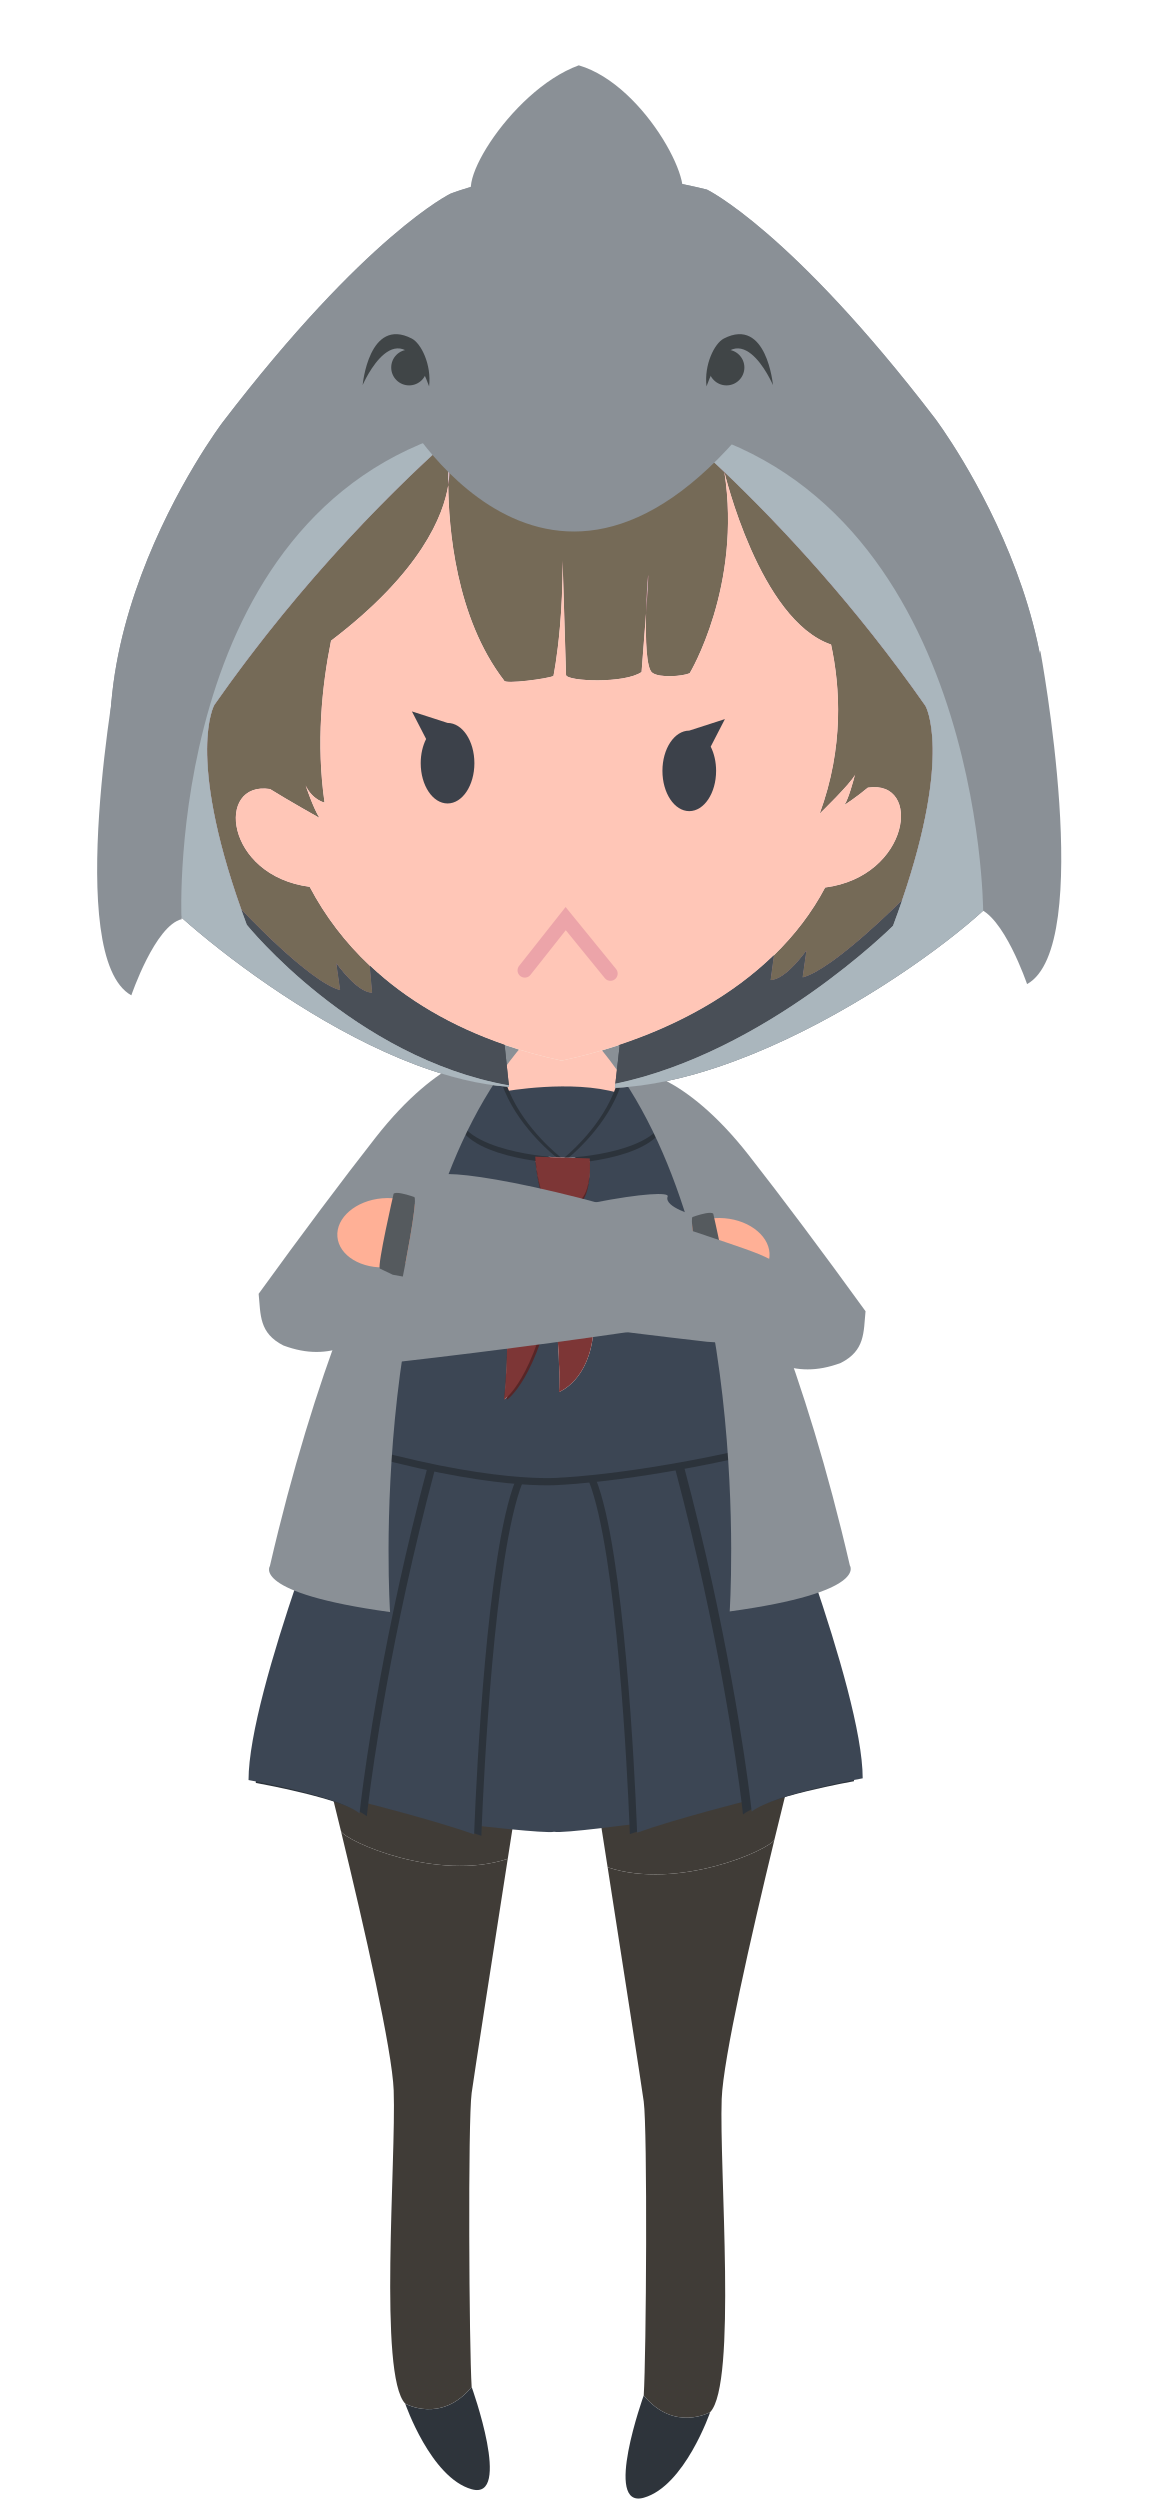
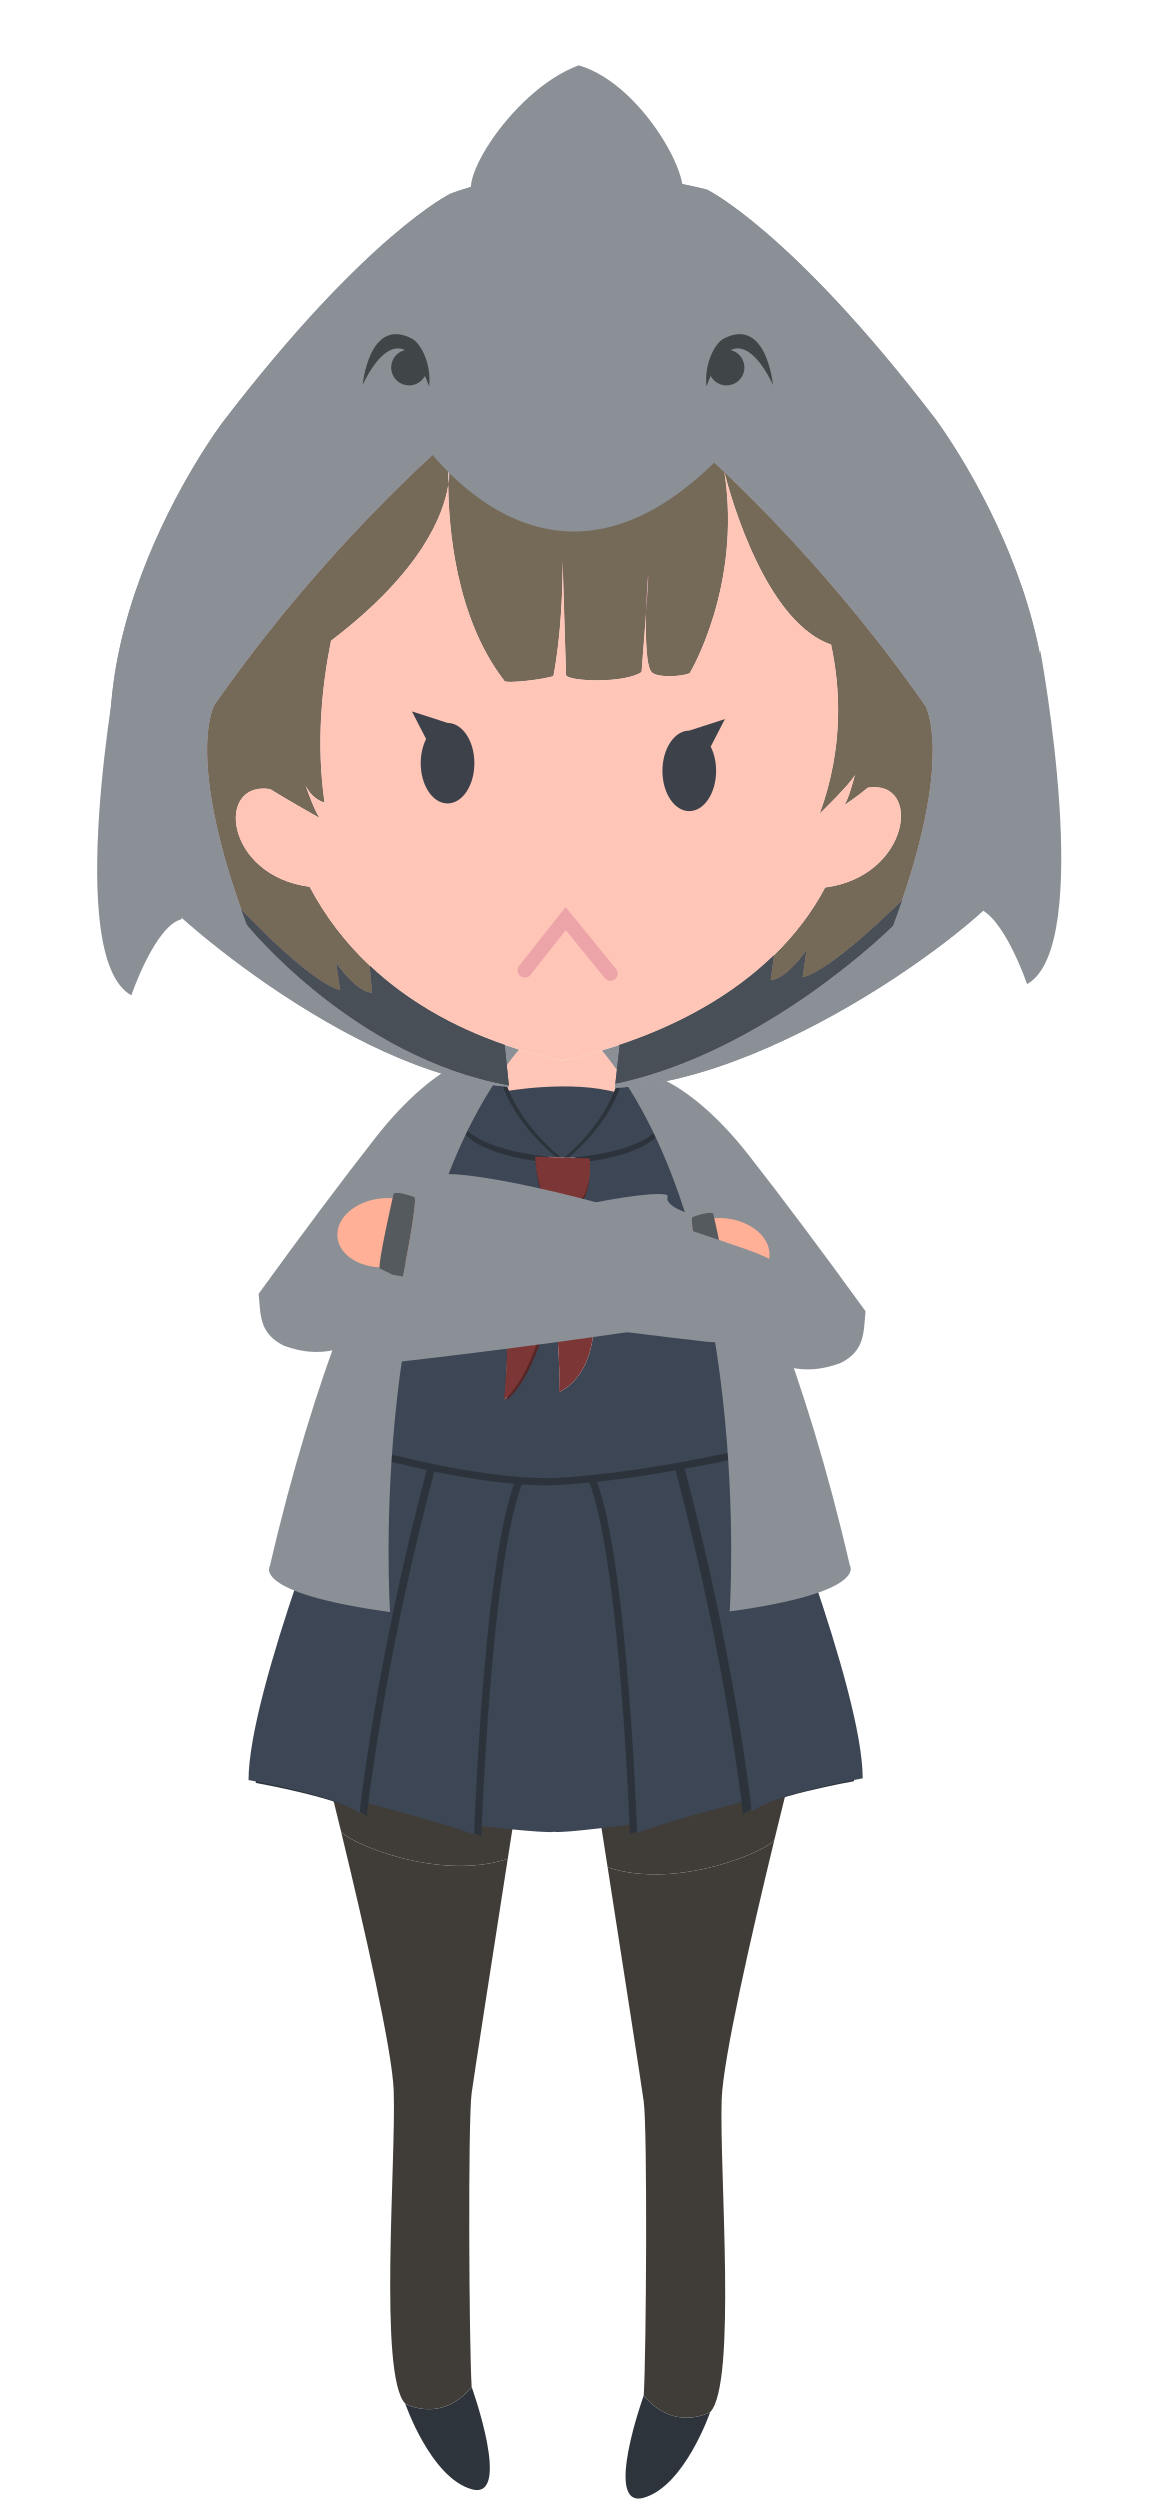
<svg xmlns="http://www.w3.org/2000/svg" xml:space="preserve" width="79.928mm" height="172.496mm" version="1.1" style="shape-rendering:geometricPrecision; text-rendering:geometricPrecision; image-rendering:optimizeQuality; fill-rule:evenodd; clip-rule:evenodd" viewBox="0 0 1009.52 2178.7">
  <defs>
    <style type="text/css">
   
    .str0 {stroke:#332C2B;stroke-width:2.53;stroke-miterlimit:22.926}
    .str1 {stroke:#ECA4A9;stroke-width:12.63;stroke-linecap:round;stroke-miterlimit:22.926}
    .fil18 {fill:none}
    .fil9 {fill:#ED84B1}
-     .fil0 {fill:#AAB6BD}
+     .fil0 {fill:#00000000}
    .fil10 {fill:#9499A1}
    .fil7 {fill:#7D3636}
    .fil1 {fill:#8A9096}
    .fil8 {fill:#572627}
    .fil16 {fill:#555A5E}
    .fil3 {fill:#403C37}
    .fil12 {fill:#494F57}
    .fil14 {fill:#404547}
    .fil17 {fill:#3C414A}
    .fil5 {fill:#3C4654}
    .fil4 {fill:#2E343B}
    .fil6 {fill:#2C333B}
    .fil13 {fill:#756A57}
    .fil15 {fill:#FFB096}
    .fil2 {fill:#FFC6B7}
    .fil11 {fill:#F7F1E4}
   
  </style>
  </defs>
  <g id="Layer_x0020_1">
+     <rect class="fil0" x="1.26" y="1.26" width="1006.99" height="2176.17" />
    <g id="_1585056195264">
      <path class="fil1" d="M754.3 1142.73c-1.81,18.35 -0.28,34.2 -21.58,45.04 -21.24,7.93 -38.03,6.66 -53.42,1.22 -18.77,-43.48 -38.29,-93.04 -57.56,-148.44 -57.15,-32.21 -69.54,-108.32 -69.54,-108.32 0,0 43.52,1.89 100.28,74.44 29.07,37.15 64.33,84.23 101.82,136.06z" />
      <path class="fil1" d="M225.4 1127.53c1.81,18.35 0.28,34.2 21.58,45.04 21.24,7.93 38.03,6.66 53.42,1.22 18.77,-43.48 38.29,-93.04 57.56,-148.44 57.15,-32.21 69.54,-108.32 69.54,-108.32 0,0 -43.52,1.89 -100.28,74.44 -29.07,37.15 -64.33,84.23 -101.82,136.06z" />
      <ellipse class="fil2" cx="489.68" cy="809.95" rx="84.66" ry="169.32" />
      <g>
        <path class="fil3" d="M442.49 1619.91c-61.37,20.34 -140.9,-15.23 -145.35,-24.08 20.5,84.68 44.67,190.94 45.95,225.94 2.23,61.27 -13.37,248.41 10.03,272.91 0,0 31.19,17.82 57.92,-14.48 -2.23,-34.53 -3.34,-231.7 0,-256.2 2.05,-15.06 18.82,-123.05 31.45,-204.09z" />
        <path class="fil4" d="M411.04 2080.21c-26.73,32.3 -57.92,14.48 -57.92,14.48 0,0 22.26,64.6 57.91,74.63 35.65,10.03 0.02,-89.11 0.02,-89.11z" />
        <path class="fil3" d="M529.54 1627.32c61.37,20.34 140.9,-15.23 145.35,-24.08 -20.5,84.68 -44.67,190.94 -45.95,225.94 -2.23,61.27 13.37,248.41 -10.03,272.91 0,0 -31.19,17.82 -57.92,-14.48 2.23,-34.53 3.34,-231.7 0,-256.2 -2.05,-15.06 -18.82,-123.05 -31.45,-204.09z" />
        <path class="fil4" d="M560.99 2087.61c26.73,32.3 57.92,14.48 57.92,14.48 0,0 -22.26,64.6 -57.91,74.63 -35.65,10.03 -0.02,-89.11 -0.02,-89.11z" />
        <g>
          <path class="fil3" d="M456.71 1528.81c-65.07,-271.06 -188.25,-47.9 -188.25,-47.9 0,0 13.2,50.96 28.5,114.14 0.06,0.26 0.13,0.53 0.19,0.79 4.45,8.85 83.98,44.42 145.35,24.08 7.92,-50.86 14.22,-91.1 14.22,-91.1z" />
          <path class="fil3" d="M515.32 1536.22c65.07,-271.06 188.25,-47.9 188.25,-47.9 0,0 -13.2,50.96 -28.5,114.14 -0.06,0.26 -0.13,0.53 -0.19,0.79 -4.45,8.85 -83.98,44.42 -145.35,24.08 -7.92,-50.86 -14.22,-91.1 -14.22,-91.1z" />
          <path class="fil5" d="M449.03 1290.78c-24.67,62.23 -33.84,258.36 -35.54,300.02 0,0 62.16,7.24 69.4,5.57 7.24,1.67 72.01,-7.08 72.01,-7.08 -1.7,-41.67 -10.87,-237.79 -35.54,-300.02l-70.34 1.5z" />
          <path class="fil6" d="M378.64 1280.77c-37.96,142.91 -53.67,256.98 -57.82,290.64 0,0 64.71,16.23 98.69,28.49 0,0 0.1,-2.78 0.3,-7.83 1.7,-41.67 10.87,-237.79 35.54,-300.02l-76.71 -11.28z" />
          <path class="fil5" d="M372.32 1279.5c-37.96,142.91 -53.67,256.98 -57.82,290.64 0,0 64.71,16.23 98.69,28.49 0,0 0.1,-2.78 0.3,-7.83 1.7,-41.67 10.87,-237.79 35.54,-300.02l-76.71 -11.28z" />
          <path class="fil6" d="M378.64 1282.03l-70.44 -17.54c0,0 -85.29,211.9 -85.29,289.32 0,0 76.68,13.4 96.74,29 0,0 0.37,-3.51 1.18,-10.13 4.14,-33.66 19.85,-147.73 57.82,-290.64z" />
          <path class="fil5" d="M372.32 1279.5l-70.44 -17.54c0,0 -85.29,211.9 -85.29,289.32 0,0 76.68,13.4 96.74,29 0,0 0.37,-3.51 1.18,-10.13 4.14,-33.66 19.85,-147.73 57.82,-290.64z" />
          <path class="fil6" d="M513.05 1290.54c24.67,62.23 33.84,258.36 35.54,300.02 0.2,5.05 0.3,7.83 0.3,7.83 33.97,-12.25 98.69,-28.49 98.69,-28.49 -4.14,-33.66 -19.85,-147.73 -57.82,-290.64l-76.71 11.28z" />
          <path class="fil5" d="M519.37 1289.28c24.67,62.23 33.84,258.36 35.54,300.02 0.2,5.05 0.3,7.83 0.3,7.83 33.97,-12.25 98.69,-28.49 98.69,-28.49 -4.14,-33.66 -19.85,-147.73 -57.82,-290.64l-76.71 11.28z" />
          <path class="fil6" d="M588.5 1280.53c37.96,142.91 53.67,256.98 57.82,290.64 0.82,6.63 1.18,10.13 1.18,10.13 20.05,-15.59 96.74,-29 96.74,-29 0,-77.42 -85.29,-289.32 -85.29,-289.32l-70.44 17.54z" />
          <path class="fil5" d="M596.08 1278c37.96,142.91 53.67,256.98 57.82,290.64 0.82,6.63 1.18,10.13 1.18,10.13 20.05,-15.59 96.74,-29 96.74,-29 0,-77.42 -85.29,-289.32 -85.29,-289.32l-70.44 17.54z" />
          <path class="fil6" d="M484.88 1014.9c0,0 -85.39,-4.33 -87.06,-41.65 -51.4,92.63 -103.84,275.03 -103.84,275.03 -0.56,13.37 4.45,13.93 4.45,13.93 130.06,38.45 190.35,31.8 190.35,31.8 0,0 73.38,-2.84 190.35,-31.8 0,0 5.01,-0.56 4.45,-13.93 0,0 -51.83,-180.29 -102.95,-273.42 -2.79,36.59 -85.15,40.38 -85.15,40.38l18.48 0.6c0,0 2.11,29.95 -9.59,37.28 10.34,55.45 16.11,70.2 12.77,113.3 -3.34,43.1 -30.08,53.05 -30.08,53.05 2.23,-16.58 -4.76,-96.19 -4.76,-96.19 -16.8,86.36 -43.14,102.87 -43.14,102.87 3.34,-25.69 3.34,-82.56 3.34,-82.56 -4.46,-64.21 34.02,-90.3 34.02,-90.3 0,0 -6.84,-5.14 -10.1,-39.01l18.46 0.6z" />
          <path class="fil5" d="M484.88 1008.58c0,0 -85.39,-4.33 -87.06,-41.65 -51.4,92.63 -103.84,275.03 -103.84,275.03 -0.56,13.37 4.45,13.93 4.45,13.93 130.06,38.45 190.35,31.8 190.35,31.8 0,0 73.38,-2.84 190.35,-31.8 0,0 5.01,-0.56 4.45,-13.93 0,0 -51.83,-180.29 -102.95,-273.42 -2.79,36.59 -85.15,40.38 -85.15,40.38l18.48 0.6c0,0 2.11,29.95 -9.59,37.28 10.34,55.45 16.11,70.2 12.77,113.3 -3.34,43.1 -30.08,53.05 -30.08,53.05 2.23,-16.58 -4.76,-96.19 -4.76,-96.19 -16.8,86.36 -43.14,102.87 -43.14,102.87 3.34,-25.69 3.34,-82.56 3.34,-82.56 -4.46,-64.21 34.02,-90.3 34.02,-90.3 0,0 -6.84,-5.14 -10.1,-39.01l18.46 0.6z" />
          <path class="fil5" d="M439.92 951.1c14.11,33.62 44.96,57.49 44.96,57.49l10.6 0.34c0,0 29.34,-23.31 43.08,-56.48 -40.26,-11.91 -98.64,-1.35 -98.64,-1.35z" />
          <path class="fil6" d="M534.77 952.45c-13.73,33.16 -43.08,56.48 -43.08,56.48 0,0 82.36,-3.79 85.15,-40.38 -11.98,-21.83 -23.93,-38.87 -35.16,-47.67 -0.18,11.15 -2.87,21.79 -6.92,31.57z" />
          <path class="fil6" d="M488.67 1008.58c0,0 -30.86,-23.86 -44.96,-57.49 -4.04,-9.63 -6.7,-20.05 -6.88,-30.95 -11.23,8.36 -23.2,25.12 -35.22,46.79 1.67,37.32 87.06,41.65 87.06,41.65z" />
          <path class="fil6" d="M538.56 957.5c-13.73,33.16 -43.08,56.48 -43.08,56.48 0,0 82.36,-3.79 85.15,-40.38 -11.98,-21.83 -23.93,-38.87 -35.16,-47.67 -0.18,11.15 -2.87,21.79 -6.92,31.57z" />
          <path class="fil5" d="M538.56 952.45c-13.73,33.16 -43.08,56.48 -43.08,56.48 0,0 82.36,-3.79 85.15,-40.38 -11.98,-21.83 -23.93,-38.87 -35.16,-47.67 -0.18,11.15 -2.87,21.79 -6.92,31.57z" />
          <path class="fil6" d="M484.88 1013.63c0,0 -30.86,-23.86 -44.96,-57.49 -4.04,-9.63 -6.7,-20.05 -6.88,-30.95 -11.23,8.36 -23.2,25.12 -35.22,46.79 1.67,37.32 87.06,41.65 87.06,41.65z" />
          <path class="fil5" d="M484.88 1008.58c0,0 -30.86,-23.86 -44.96,-57.49 -4.04,-9.63 -6.7,-20.05 -6.88,-30.95 -11.23,8.36 -23.2,25.12 -35.22,46.79 1.67,37.32 87.06,41.65 87.06,41.65z" />
          <path class="fil7" d="M491.84 1046.89c-2.41,27.36 -5.73,50.52 -9.53,70.08 0,0 6.99,79.61 4.76,96.19 0,0 26.73,-9.95 30.08,-53.05 3.34,-43.11 -2.43,-57.86 -12.77,-113.3l-12.53 0.08z" />
          <path class="fil8" d="M479.05 1046.99c0,0 -38.47,26.08 -34.02,90.3 0,0 0,56.87 -3.34,82.56 0,0 26.34,-16.51 43.14,-102.87 3.81,-19.57 7.12,-42.72 9.53,-70.08l-15.32 0.1z" />
          <path class="fil7" d="M476.52 1046.99c0,0 -38.47,26.08 -34.02,90.3 0,0 0,56.87 -3.34,82.56 0,0 26.34,-16.51 43.14,-102.87 3.81,-19.57 7.12,-42.72 9.53,-70.08l-15.32 0.1z" />
          <path class="fil8" d="M466.42 1010.51c3.26,33.86 10.1,39.01 10.1,39.01l15.32 -0.1 12.53 -0.08c11.7,-7.33 9.59,-37.28 9.59,-37.28l-18.48 -0.6 -10.6 -0.34 -18.46 -0.6z" />
          <path class="fil7" d="M466.42 1007.98c3.26,33.86 10.1,39.01 10.1,39.01l15.32 -0.1 12.53 -0.08c11.7,-7.33 9.59,-37.28 9.59,-37.28l-18.48 -0.6 -10.6 -0.34 -18.46 -0.6z" />
        </g>
        <g>
          <path class="fil1" d="M339.92 1404.88c0,0 -22.28,-335.29 116.96,-495.7l-24.51 2.23c0,0 -119.19,115.85 -197.17,453.37 0,0 -16.71,23.39 104.71,40.1z" />
          <path class="fil1" d="M518.95 908.64c139.24,160.41 116.96,495.7 116.96,495.7 121.42,-16.71 104.71,-40.1 104.71,-40.1 -77.98,-337.52 -197.17,-453.37 -197.17,-453.37l-24.51 -2.23z" />
        </g>
      </g>
      <g>
        <path class="fil9" d="M745.06 675.21c0.19,-0.74 0.29,-1.16 0.29,-1.16 0.02,0.29 -0.08,0.68 -0.29,1.16zm-182.04 -140.76c0.75,-31.34 3.93,-55.44 0,0zm-172.39 -111.67c-0.11,-12.4 0.44,-19.9 0.44,-19.9 0,0 1.59,7.14 -0.44,19.9zm99.64 65.88c0,0 2.92,93.26 3.03,99.62 1.02,5.57 51.13,7.63 65.81,-2.65 1.75,-21.77 3.01,-38.54 3.91,-51.18 -0.54,22.33 0.16,48.34 5.52,51.86 6.02,4.6 26.02,3.18 32.52,0.38 0,0 45.62,-75.7 30.19,-175.44 0,0 30.53,129.09 93.01,150.47 7.97,36.88 11.34,89.49 -9.93,147.37 0,0 27.56,-26.69 30.73,-33.86 -1.16,4.51 -5.51,20.87 -9.15,26.31 0,0 10.71,-6.96 20.4,-15.12 47.8,-7.34 36.88,77.35 -37.22,87.06 -11.45,21.73 -26.57,41.43 -44.66,59.02l-2.93 21.66c13.37,0 31.19,-25.62 31.19,-25.62l-3.34 23.39c26.73,-6.68 86.83,-67.36 86.83,-67.36 43.93,-128.63 20.35,-169.39 20.35,-169.39 -60.95,-87.17 -125.05,-155.94 -175.27,-203.92 -54.57,-52.13 -92.76,-79.72 -92.76,-79.72 0,0 -24.08,-6.95 -44.16,-9.14 -20.08,2.19 -39.51,8.25 -39.51,8.25 0,0 -140.87,101.77 -268.03,283.64 0,0 -24.67,42.65 23.47,178.35 0,0 59.49,63.66 86.23,70.34l-3.34 -23.39c0,0 17.82,25.62 31.19,25.62l-2.08 -23.62c-21.21,-20 -38.82,-42.97 -52.39,-68.72 -74.07,-9.71 -82.3,-92.51 -34.56,-85.23 15.93,9.93 43.1,25.18 43.1,25.18 -5.66,-8.98 -12.05,-28.29 -12.05,-28.29 5.92,12.65 16.47,14.92 16.47,14.92 -7.4,-51.44 -2.4,-101.18 5.65,-141.06 78.78,-59.96 98.01,-109.5 102.15,-135.58 0.33,36.47 6.35,115.32 48.74,170.32 0.24,3.38 38.41,-1.65 42.93,-4.04 0,0 3.35,-16 5.71,-43.37 1.34,-15.6 2.37,-34.9 2.26,-57.03z" />
        <path class="fil10" d="M631.25 411.24c50.23,47.98 114.33,116.75 175.27,203.92 0,0 23.58,40.76 -20.35,169.39 -2.44,7.14 -5.09,14.56 -7.96,22.25 0,0 -110.19,110.14 -241.95,137.64l-0.4 3.56c153.24,-6.64 350.66,-167.02 344.7,-183.87 100.46,-179.16 -65.54,-399.22 -65.54,-399.22 -125.72,-164.35 -198.94,-199.69 -198.94,-199.69 0,0 -57.05,-14.61 -117.18,-17.7 -60.13,3.09 -106.27,21.25 -106.27,21.25 0,0 -73.22,35.34 -198.94,199.69 0,0 -166,220.06 -65.54,399.22 0.89,12.53 176.1,169.92 315.45,179.4 0,0 0,0 -0.13,-1.22 -134.92,-23.91 -228.37,-139.94 -228.37,-139.94 -1.69,-4.52 -3.3,-8.95 -4.84,-13.28 -48.14,-135.7 -23.47,-178.35 -23.47,-178.35 127.16,-181.87 268.03,-283.64 268.03,-283.64 0,0 19.43,-6.06 39.51,-8.25 20.08,2.19 44.16,9.14 44.16,9.14 0,0 38.2,27.59 92.76,79.72z" />
        <path class="fil11" d="M601.06 586.69c-6.5,2.81 -26.5,4.22 -32.52,-0.38 -5.37,-3.52 -6.06,-29.52 -5.52,-51.86 -0.89,12.64 -2.16,29.42 -3.91,51.18 -14.68,10.27 -64.79,8.22 -65.81,2.65 -0.11,-6.36 -3.03,-99.62 -3.03,-99.62 0.11,22.13 -0.91,41.42 -2.26,57.03 -2.36,27.37 -5.71,43.37 -5.71,43.37 -4.52,2.39 -42.69,7.43 -42.93,4.04 -42.4,-55 -48.42,-133.85 -48.74,-170.32 -4.14,26.08 -23.38,75.62 -102.15,135.58 -8.05,39.88 -13.05,89.61 -5.65,141.06 0,0 -10.55,-2.27 -16.47,-14.92 0,0 6.39,19.31 12.05,28.29 0,0 -27.17,-15.25 -43.1,-25.18 -47.75,-7.28 -39.52,75.52 34.56,85.23 13.57,25.75 31.18,48.73 52.39,68.72 31.65,29.84 71.3,53.05 117.49,68.99 15.81,5.46 32.39,10.06 49.68,13.78 16.9,-3.64 33.41,-8.1 49.37,-13.37 53.04,-17.51 100.07,-43.9 135.64,-78.49 18.09,-17.59 33.21,-37.29 44.66,-59.02 74.1,-9.71 85.02,-94.4 37.22,-87.06 -9.69,8.17 -20.4,15.12 -20.4,15.12 3.64,-5.44 8,-21.8 9.15,-26.31 -3.17,7.18 -30.73,33.86 -30.73,33.86 21.27,-57.88 17.9,-110.48 9.93,-147.37 -62.49,-21.37 -93.01,-150.47 -93.01,-150.47 15.44,99.75 -30.19,175.44 -30.19,175.44z" />
        <path class="fil12" d="M439.74 910.56c-46.19,-15.93 -85.84,-39.15 -117.49,-68.99l2.08 23.62c-13.37,0 -31.19,-25.62 -31.19,-25.62l3.34 23.39c-26.73,-6.68 -86.23,-70.34 -86.23,-70.34 1.54,4.33 3.15,8.76 4.84,13.28 0,0 93.46,116.03 228.37,139.94 -0.27,-2.57 -1.11,-10.54 -3.72,-35.29z" />
        <path class="fil12" d="M674.43 832.48c-35.57,34.59 -82.6,60.98 -135.64,78.49l1.26 0 -3.78 33.47c131.75,-27.5 241.95,-137.64 241.95,-137.64 2.87,-7.69 5.52,-15.1 7.96,-22.25 0,0 -60.09,60.67 -86.83,67.36l3.34 -23.39c0,0 -17.82,25.62 -31.19,25.62l2.93 -21.66z" />
        <path class="fil13" d="M745.06 675.21c0.19,-0.74 0.29,-1.16 0.29,-1.16 0.02,0.29 -0.08,0.68 -0.29,1.16zm-182.04 -140.76c0.75,-31.34 3.93,-55.44 0,0zm-172.39 -111.67c-0.11,-12.4 0.44,-19.9 0.44,-19.9 0,0 1.59,7.14 -0.44,19.9zm99.64 65.88c0,0 2.92,93.26 3.03,99.62 1.02,5.57 51.13,7.63 65.81,-2.65 1.75,-21.77 3.01,-38.54 3.91,-51.18 -0.54,22.33 0.16,48.34 5.52,51.86 6.02,4.6 26.02,3.18 32.52,0.38 0,0 45.62,-75.7 30.19,-175.44 0,0 30.53,129.09 93.01,150.47 7.97,36.88 11.34,89.49 -9.93,147.37 0,0 27.56,-26.69 30.73,-33.86 -1.16,4.51 -5.51,20.87 -9.15,26.31 0,0 10.71,-6.96 20.4,-15.12 47.8,-7.34 36.88,77.35 -37.22,87.06 -11.45,21.73 -26.57,41.43 -44.66,59.02l-2.93 21.66c13.37,0 31.19,-25.62 31.19,-25.62l-3.34 23.39c26.73,-6.68 86.83,-67.36 86.83,-67.36 43.93,-128.63 20.35,-169.39 20.35,-169.39 -60.95,-87.17 -125.05,-155.94 -175.27,-203.92 -54.57,-52.13 -92.76,-79.72 -92.76,-79.72 0,0 -24.08,-6.95 -44.16,-9.14 -20.08,2.19 -39.51,8.25 -39.51,8.25 0,0 -140.87,101.77 -268.03,283.64 0,0 -24.67,42.65 23.47,178.35 0,0 59.49,63.66 86.23,70.34l-3.34 -23.39c0,0 17.82,25.62 31.19,25.62l-2.08 -23.62c-21.21,-20 -38.82,-42.97 -52.39,-68.72 -74.07,-9.71 -82.3,-92.51 -34.56,-85.23 15.93,9.93 43.1,25.18 43.1,25.18 -5.66,-8.98 -12.05,-28.29 -12.05,-28.29 5.92,12.65 16.47,14.92 16.47,14.92 -7.4,-51.44 -2.4,-101.18 5.65,-141.06 78.78,-59.96 98.01,-109.5 102.15,-135.58 0.33,36.47 6.35,115.32 48.74,170.32 0.24,3.38 38.41,-1.65 42.93,-4.04 0,0 3.35,-16 5.71,-43.37 1.34,-15.6 2.37,-34.9 2.26,-57.03z" />
        <path class="fil1" d="M631.25 411.24c50.23,47.98 114.33,116.75 175.27,203.92 0,0 23.58,40.76 -20.35,169.39 -2.44,7.14 -5.09,14.56 -7.96,22.25 0,0 -110.19,110.14 -241.95,137.64l-0.4 3.56c153.24,-6.64 350.66,-167.02 344.7,-183.87 100.46,-179.16 -65.54,-399.22 -65.54,-399.22 -125.72,-164.35 -198.94,-199.69 -198.94,-199.69 0,0 -57.05,-14.61 -117.18,-17.7 -60.13,3.09 -106.27,21.25 -106.27,21.25 0,0 -73.22,35.34 -198.94,199.69 0,0 -166,220.06 -65.54,399.22 0.89,12.53 176.1,169.92 315.45,179.4 0,0 0,0 -0.13,-1.22 -134.92,-23.91 -228.37,-139.94 -228.37,-139.94 -1.69,-4.52 -3.3,-8.95 -4.84,-13.28 -48.14,-135.7 -23.47,-178.35 -23.47,-178.35 127.16,-181.87 268.03,-283.64 268.03,-283.64 0,0 19.43,-6.06 39.51,-8.25 20.08,2.19 44.16,9.14 44.16,9.14 0,0 38.2,27.59 92.76,79.72z" />
        <path class="fil2" d="M601.06 586.69c-6.5,2.81 -26.5,4.22 -32.52,-0.38 -5.37,-3.52 -6.06,-29.52 -5.52,-51.86 -0.89,12.64 -2.16,29.42 -3.91,51.18 -14.68,10.27 -64.79,8.22 -65.81,2.65 -0.11,-6.36 -3.03,-99.62 -3.03,-99.62 0.11,22.13 -0.91,41.42 -2.26,57.03 -2.36,27.37 -5.71,43.37 -5.71,43.37 -4.52,2.39 -42.69,7.43 -42.93,4.04 -42.4,-55 -48.42,-133.85 -48.74,-170.32 -4.14,26.08 -23.38,75.62 -102.15,135.58 -8.05,39.88 -13.05,89.61 -5.65,141.06 0,0 -10.55,-2.27 -16.47,-14.92 0,0 6.39,19.31 12.05,28.29 0,0 -27.17,-15.25 -43.1,-25.18 -47.75,-7.28 -39.52,75.52 34.56,85.23 13.57,25.75 31.18,48.73 52.39,68.72 31.65,29.84 71.3,53.05 117.49,68.99 15.81,5.46 32.39,10.06 49.68,13.78 16.9,-3.64 33.41,-8.1 49.37,-13.37 53.04,-17.51 100.07,-43.9 135.64,-78.49 18.09,-17.59 33.21,-37.29 44.66,-59.02 74.1,-9.71 85.02,-94.4 37.22,-87.06 -9.69,8.17 -20.4,15.12 -20.4,15.12 3.64,-5.44 8,-21.8 9.15,-26.31 -3.17,7.18 -30.73,33.86 -30.73,33.86 21.27,-57.88 17.9,-110.48 9.93,-147.37 -62.49,-21.37 -93.01,-150.47 -93.01,-150.47 15.44,99.75 -30.19,175.44 -30.19,175.44z" />
        <path class="fil12" d="M439.74 910.56c-46.19,-15.93 -85.84,-39.15 -117.49,-68.99l2.08 23.62c-13.37,0 -31.19,-25.62 -31.19,-25.62l3.34 23.39c-26.73,-6.68 -86.23,-70.34 -86.23,-70.34 1.54,4.33 3.15,8.76 4.84,13.28 0,0 93.46,116.03 228.37,139.94 -0.27,-2.57 -1.11,-10.54 -3.72,-35.29z" />
        <path class="fil12" d="M674.43 832.48c-35.57,34.59 -82.6,60.98 -135.64,78.49l1.26 0 -3.78 33.47c131.75,-27.5 241.95,-137.64 241.95,-137.64 2.87,-7.69 5.52,-15.1 7.96,-22.25 0,0 -60.09,60.67 -86.83,67.36l3.34 -23.39c0,0 -17.82,25.62 -31.19,25.62l2.93 -21.66z" />
        <path class="fil1" d="M589.55 175.18c22.37,-3.94 -25.78,-100.94 -85.17,-118.25 -61,22.28 -116.56,117.3 -84.97,117.3 20.99,-3.8 50.23,10.82 78.66,9.62 34.84,1.47 65.43,-12.55 91.48,-8.68z" />
        <path class="fil1" d="M851.04 791.21c23.27,5.38 44.03,66.42 44.03,66.42 59.49,-33.07 11.52,-290.63 11.52,-290.63l-55.55 224.2z" />
        <path class="fil0" d="M631.25 411.24c50.23,47.98 114.33,116.75 175.27,203.92 0,0 23.58,40.76 -20.35,169.39 -2.44,7.14 -5.09,14.56 -7.96,22.25 0,0 -110.19,110.14 -241.95,137.64l-0.4 3.56c118.97,-5.16 264.56,-102.97 320.93,-154.35 -0,-0.31 -1.49,-360.64 -270.07,-422.97 12.93,11.21 27.97,24.76 44.52,40.57zm-473.12 388.34c56.14,49.98 180.9,140.37 285.46,147.49 0,0 0,0 -0.13,-1.22 -134.92,-23.91 -228.37,-139.94 -228.37,-139.94 -1.69,-4.52 -3.3,-8.95 -4.84,-13.28 -48.14,-135.7 -23.47,-178.35 -23.47,-178.35 77.99,-111.55 161.13,-192.95 213.77,-239.23 -257.25,73.79 -242.43,424.51 -242.43,424.54z" />
        <path class="fil1" d="M348.85 357.41c0,0 129.67,235.04 310.23,4.45l-144.45 -75.75 -165.78 71.29z" />
        <path class="fil1" d="M158.48 801c-23.27,5.38 -44.03,66.42 -44.03,66.42 -59.49,-33.07 -11.52,-290.63 -11.52,-290.63l55.55 224.2z" />
        <circle class="fil14" cx="356.52" cy="320.27" r="15.59" />
        <path class="fil14" d="M373.95 336.7c2.2,-18.91 -6.92,-37.45 -15.11,-41.67 -37.35,-19.23 -42.81,40.56 -42.81,40.56 0,0 31.19,-72.68 57.92,1.11z" />
        <circle class="fil14" cx="633.12" cy="320.27" r="15.59" />
        <path class="fil14" d="M615.7 336.7c-2.2,-18.91 6.92,-37.45 15.11,-41.67 37.35,-19.23 42.81,40.56 42.81,40.56 0,0 -31.19,-72.68 -57.92,1.11z" />
      </g>
      <ellipse class="fil15" transform="matrix(0.0601631 -0.718633 0.718633 0.0601631 628.943 1091.69)" rx="41.77" ry="57.92" />
      <path class="fil1" d="M347.97 1186.74c-25.66,1.79 -57.09,4.69 -72.95,-31.13 -4.63,-35.13 12.54,-40.39 56.57,-55.46 157.45,-54.32 253.15,-64.9 250.27,-57.48 -3.7,9.52 24.73,16.9 24.73,16.9 -1.84,0.59 -3.08,1.05 -3.08,1.05 -3.29,3 10.04,69.26 10.04,69.26l8.75 -1.57c8.38,14.97 -7.92,22.31 -7.92,22.31 -87.45,13.97 -181.42,26.45 -266.4,36.14z" />
      <path class="fil16" d="M603.5 1060.61c-3.29,3 10.04,69.26 10.04,69.26l8.75 -1.57 11.29 -5.4c2.3,-2.85 -12,-65.21 -12,-65.21 -2.03,-1.92 -10.39,0.39 -15,1.87 -1.84,0.59 -3.08,1.05 -3.08,1.05z" />
      <ellipse class="fil15" transform="matrix(-0.0601631 -0.718633 -0.718633 0.0601631 335.65 1074.31)" rx="41.77" ry="57.92" />
      <path class="fil1" d="M616.63 1169.36c25.66,1.79 57.09,4.69 72.95,-31.13 4.63,-35.13 -12.54,-40.39 -56.57,-55.46 -157.45,-54.32 -253.15,-64.9 -250.27,-57.48 3.7,9.52 -24.73,16.9 -24.73,16.9 1.84,0.59 3.08,1.05 3.08,1.05 3.29,3 -10.04,69.26 -10.04,69.26l-8.75 -1.57c-8.38,14.97 7.92,22.31 7.92,22.31 87.45,13.97 181.42,26.45 266.4,36.14z" />
      <path class="fil16" d="M361.09 1043.23c3.29,3 -10.04,69.26 -10.04,69.26l-8.75 -1.57 -11.29 -5.4c-2.3,-2.85 12,-65.21 12,-65.21 2.03,-1.92 10.39,0.39 15,1.87 1.84,0.59 3.08,1.05 3.08,1.05z" />
      <path class="fil17" d="M631.75 626.67l-31.07 10.04c-12.92,0 -23.39,15.71 -23.39,35.09 0,19.38 10.47,35.09 23.39,35.09 12.92,0 23.39,-15.71 23.39,-35.09 0,-7.93 -1.75,-15.24 -4.71,-21.11l12.38 -24.02z" />
      <path class="fil17" d="M358.96 619.98l31.07 10.04c12.92,0 23.39,15.71 23.39,35.09 0,19.38 -10.47,35.09 -23.39,35.09 -12.92,0 -23.39,-15.71 -23.39,-35.09 0,-7.93 1.75,-15.24 4.71,-21.11l-12.38 -24.02z" />
      <polyline class="fil18 str1" points="457.34,845.66 492.98,800.55 531.97,848.45 " />
    </g>
  </g>
</svg>
